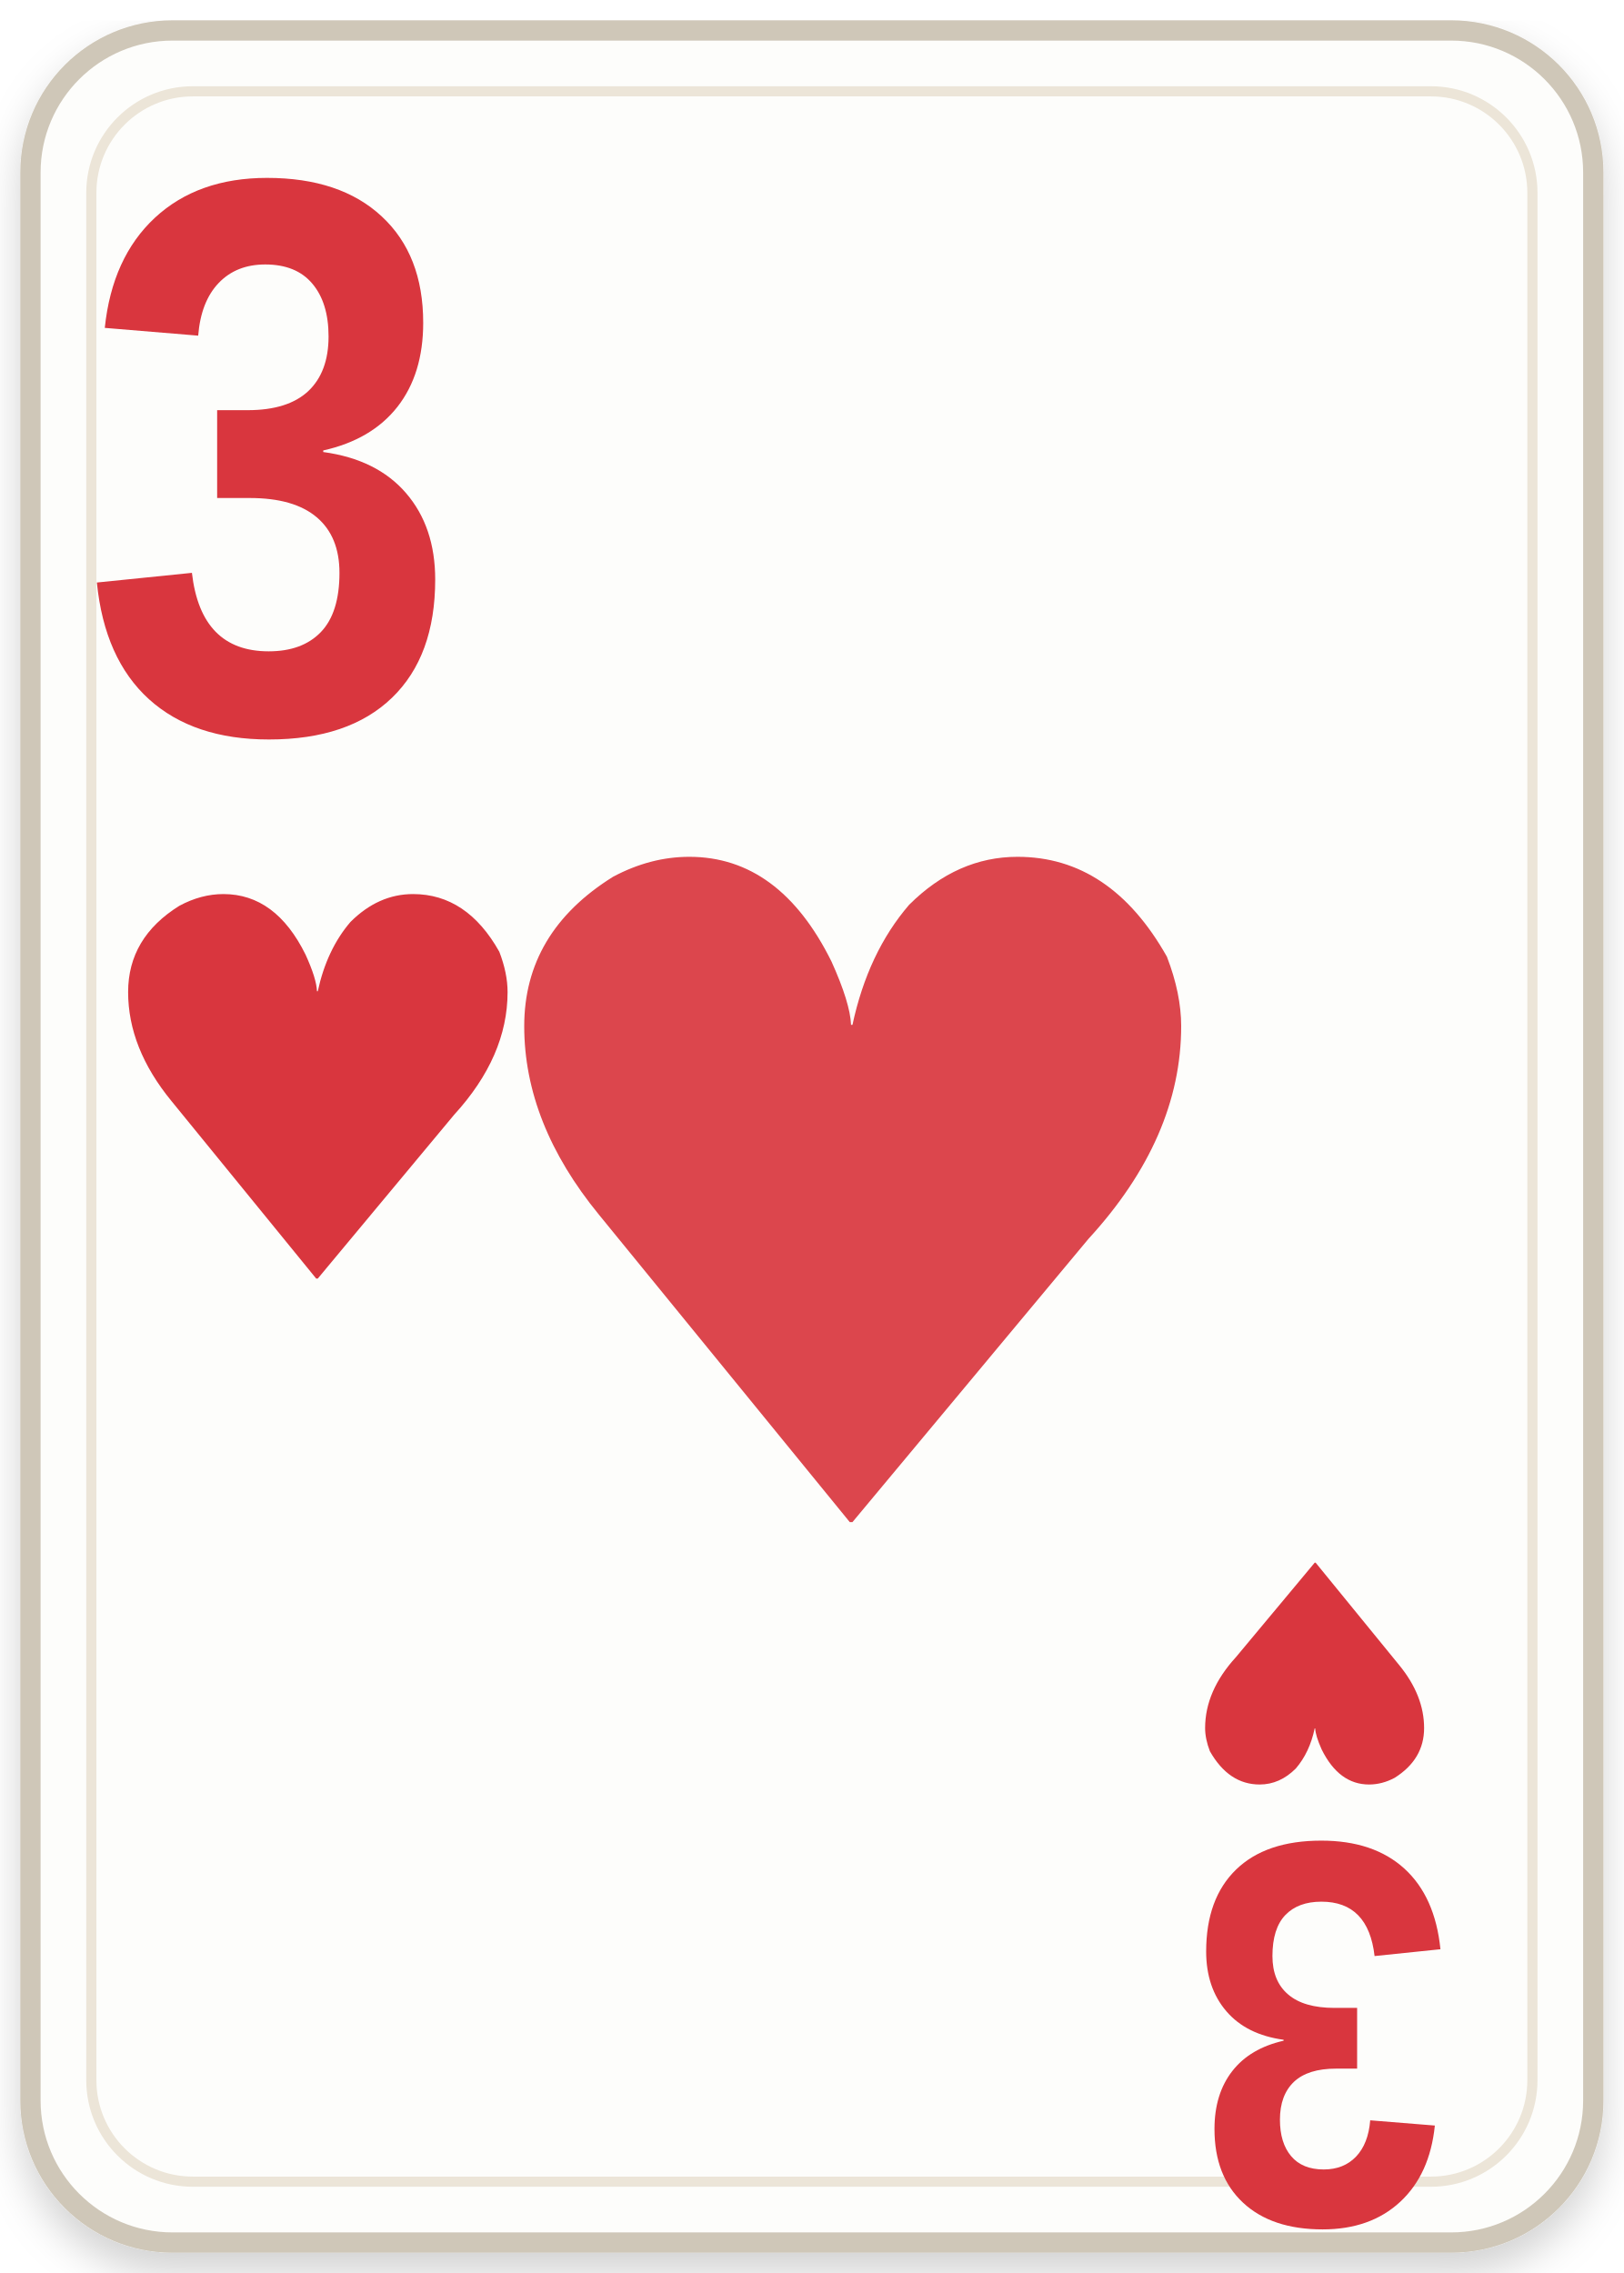
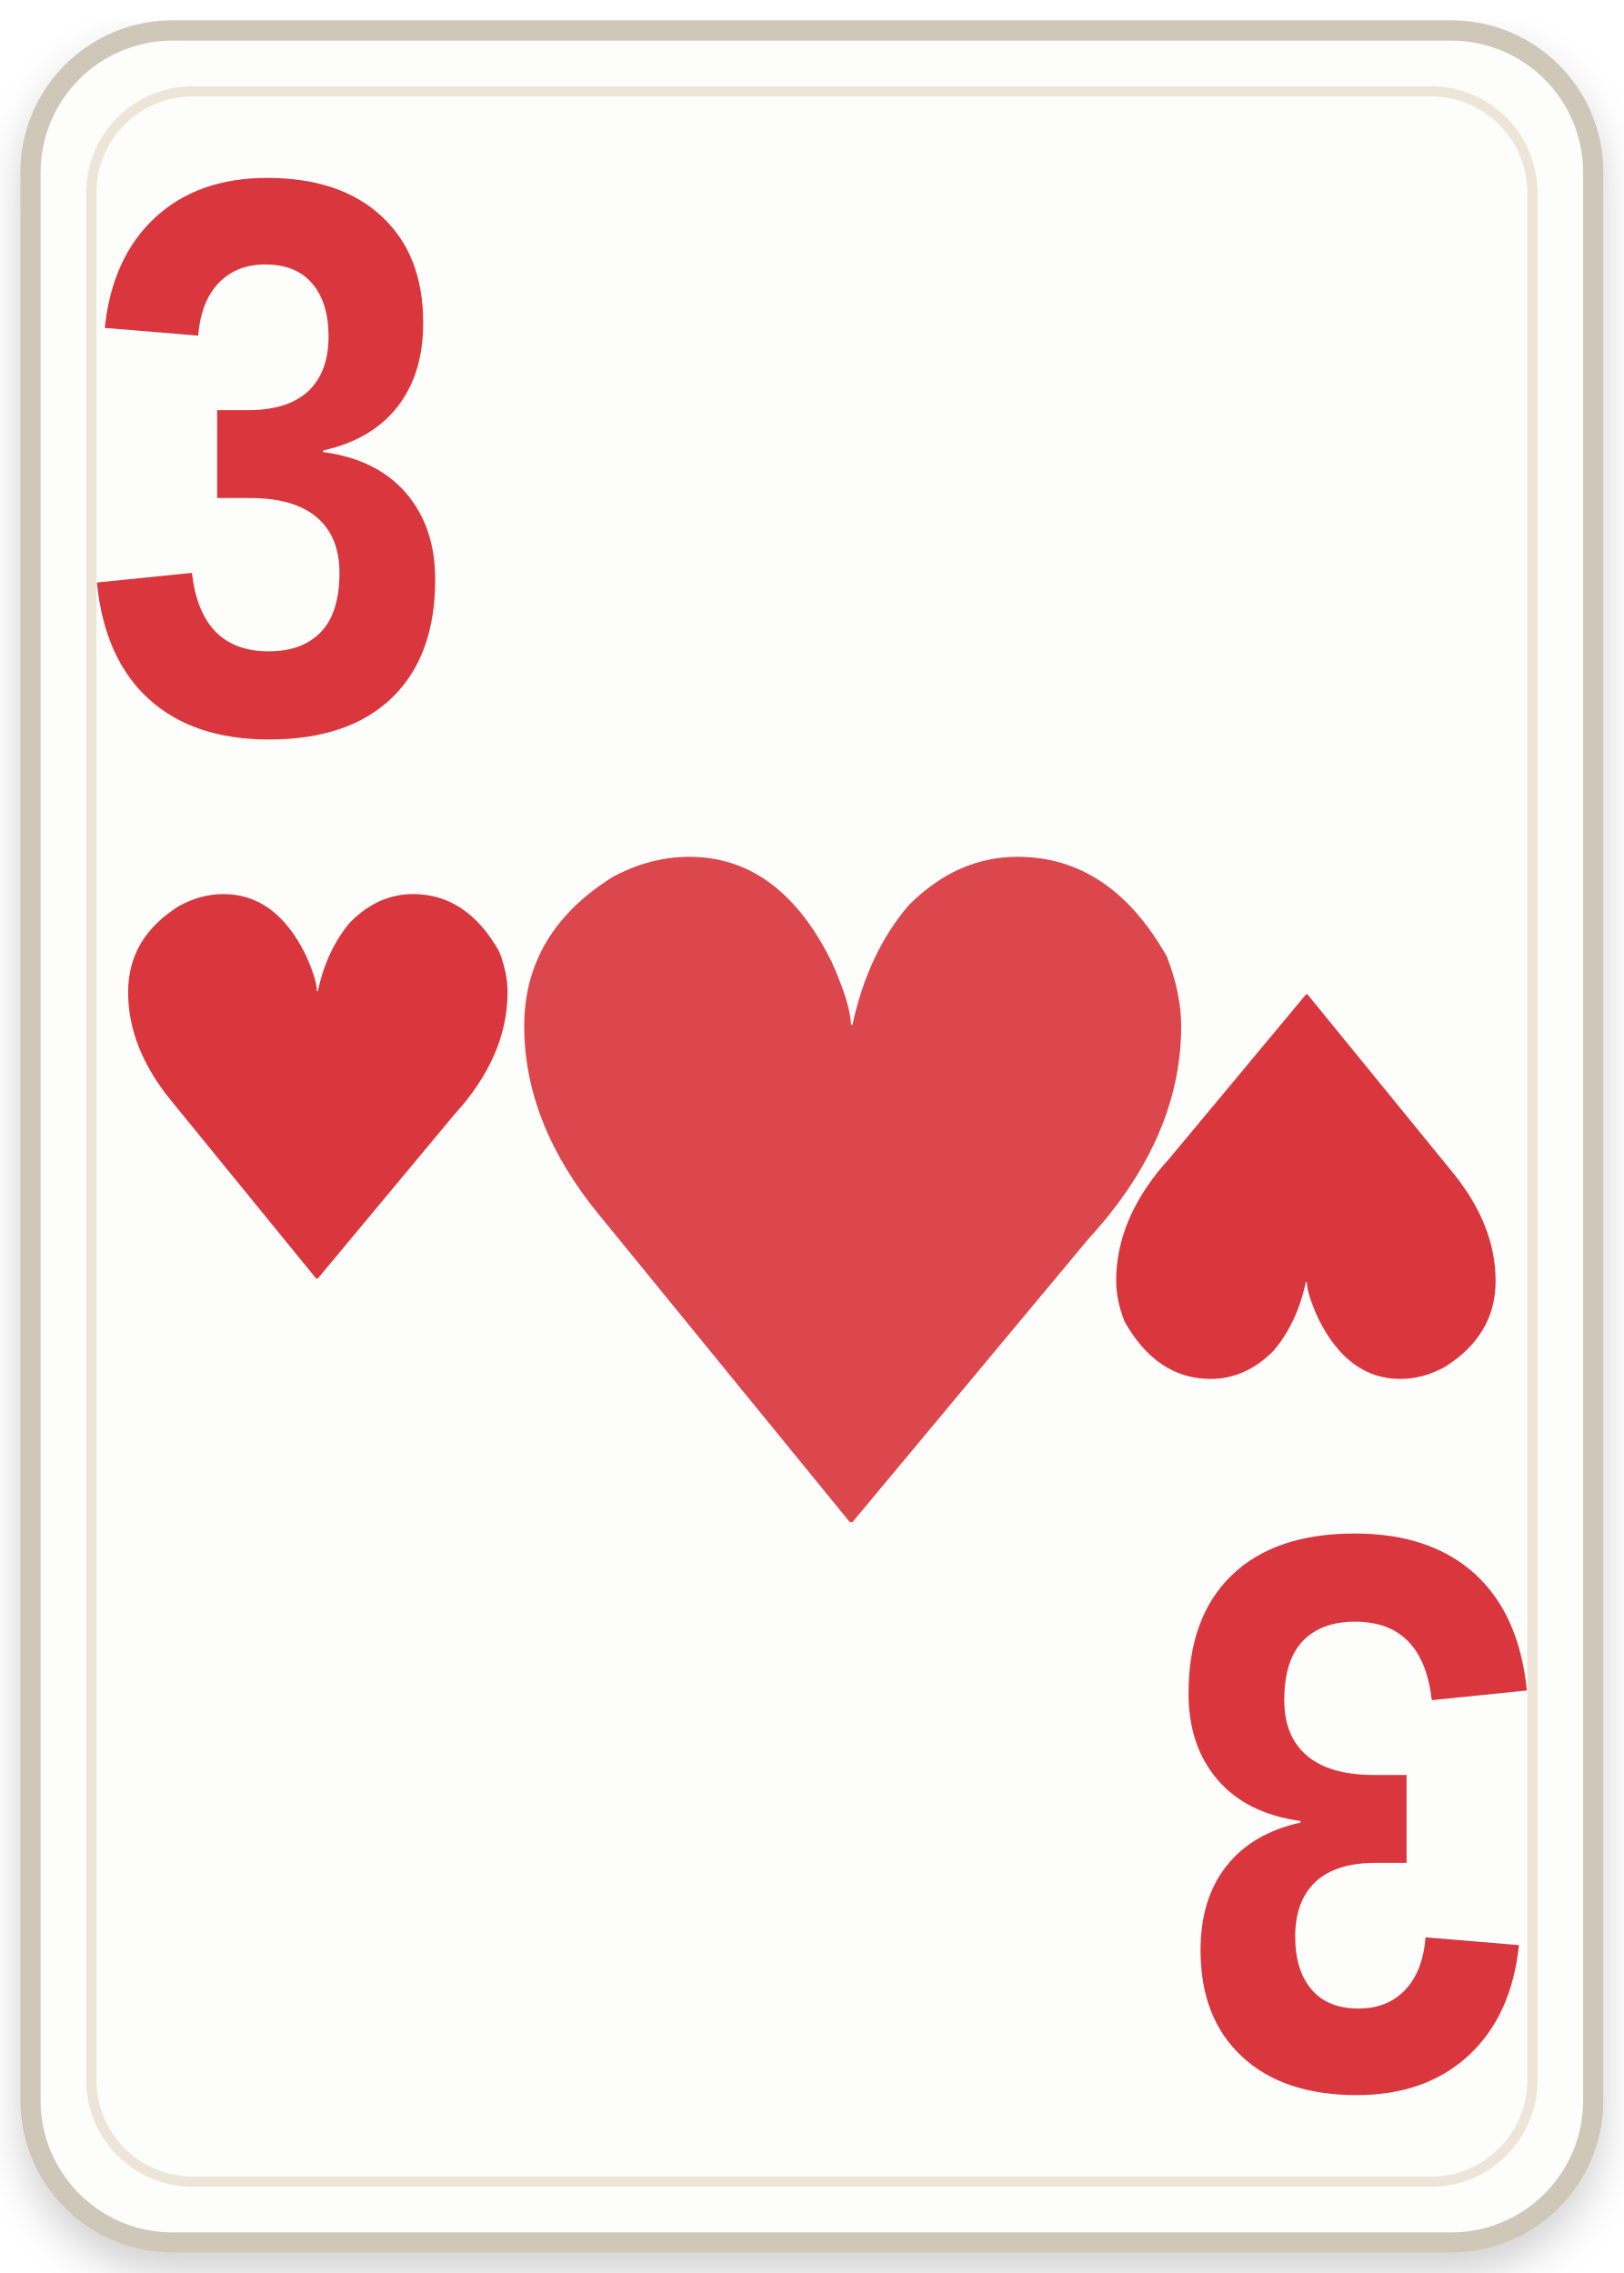
<svg xmlns="http://www.w3.org/2000/svg" viewBox="0 0 160 224" width="160" height="224">
  <defs>
    <filter id="s" x="-10%" y="-10%" width="120%" height="120%">
      <feDropShadow dx="0" dy="2" stdDeviation="2" flood-opacity=".18" />
    </filter>
  </defs>
  <rect x="3" y="3" width="154" height="218" rx="14" fill="#fdfdfb" stroke="#cfc7b8" stroke-width="2" filter="url(#s)" />
  <rect x="9" y="9" width="142" height="206" rx="10" fill="none" stroke="#ece5d8" />
  <g transform="translate(8 0) scale(0.86 1)">
    <text x="0" y="72" font-family="Arial, Helvetica, sans-serif" font-size="78" font-weight="800" fill="#d9363e">3</text>
  </g>
  <text x="8" y="126" font-family="Georgia, serif" font-size="52" fill="#d9363e">♥</text>
  <text x="84" y="150" text-anchor="middle" font-family="Georgia, serif" font-size="90" fill="#d9363e" opacity=".92">♥</text>
  <g transform="rotate(180 80 112)">
-     <g transform="translate(17 0) scale(0.86 1)">
-       <text x="0" y="42" font-family="Arial, Helvetica, sans-serif" font-size="54" font-weight="800" fill="#d9363e">3</text>
+     <g transform="translate(8 0) scale(0.86 1)">
+       <text x="0" y="72" font-family="Arial, Helvetica, sans-serif" font-size="78" font-weight="800" fill="#d9363e">3</text>
    </g>
-     <text x="17" y="70" font-family="Georgia, serif" font-size="30" fill="#d9363e">♥</text>
+     <text x="8" y="126" font-family="Georgia, serif" font-size="52" fill="#d9363e">♥</text>
  </g>
</svg>
